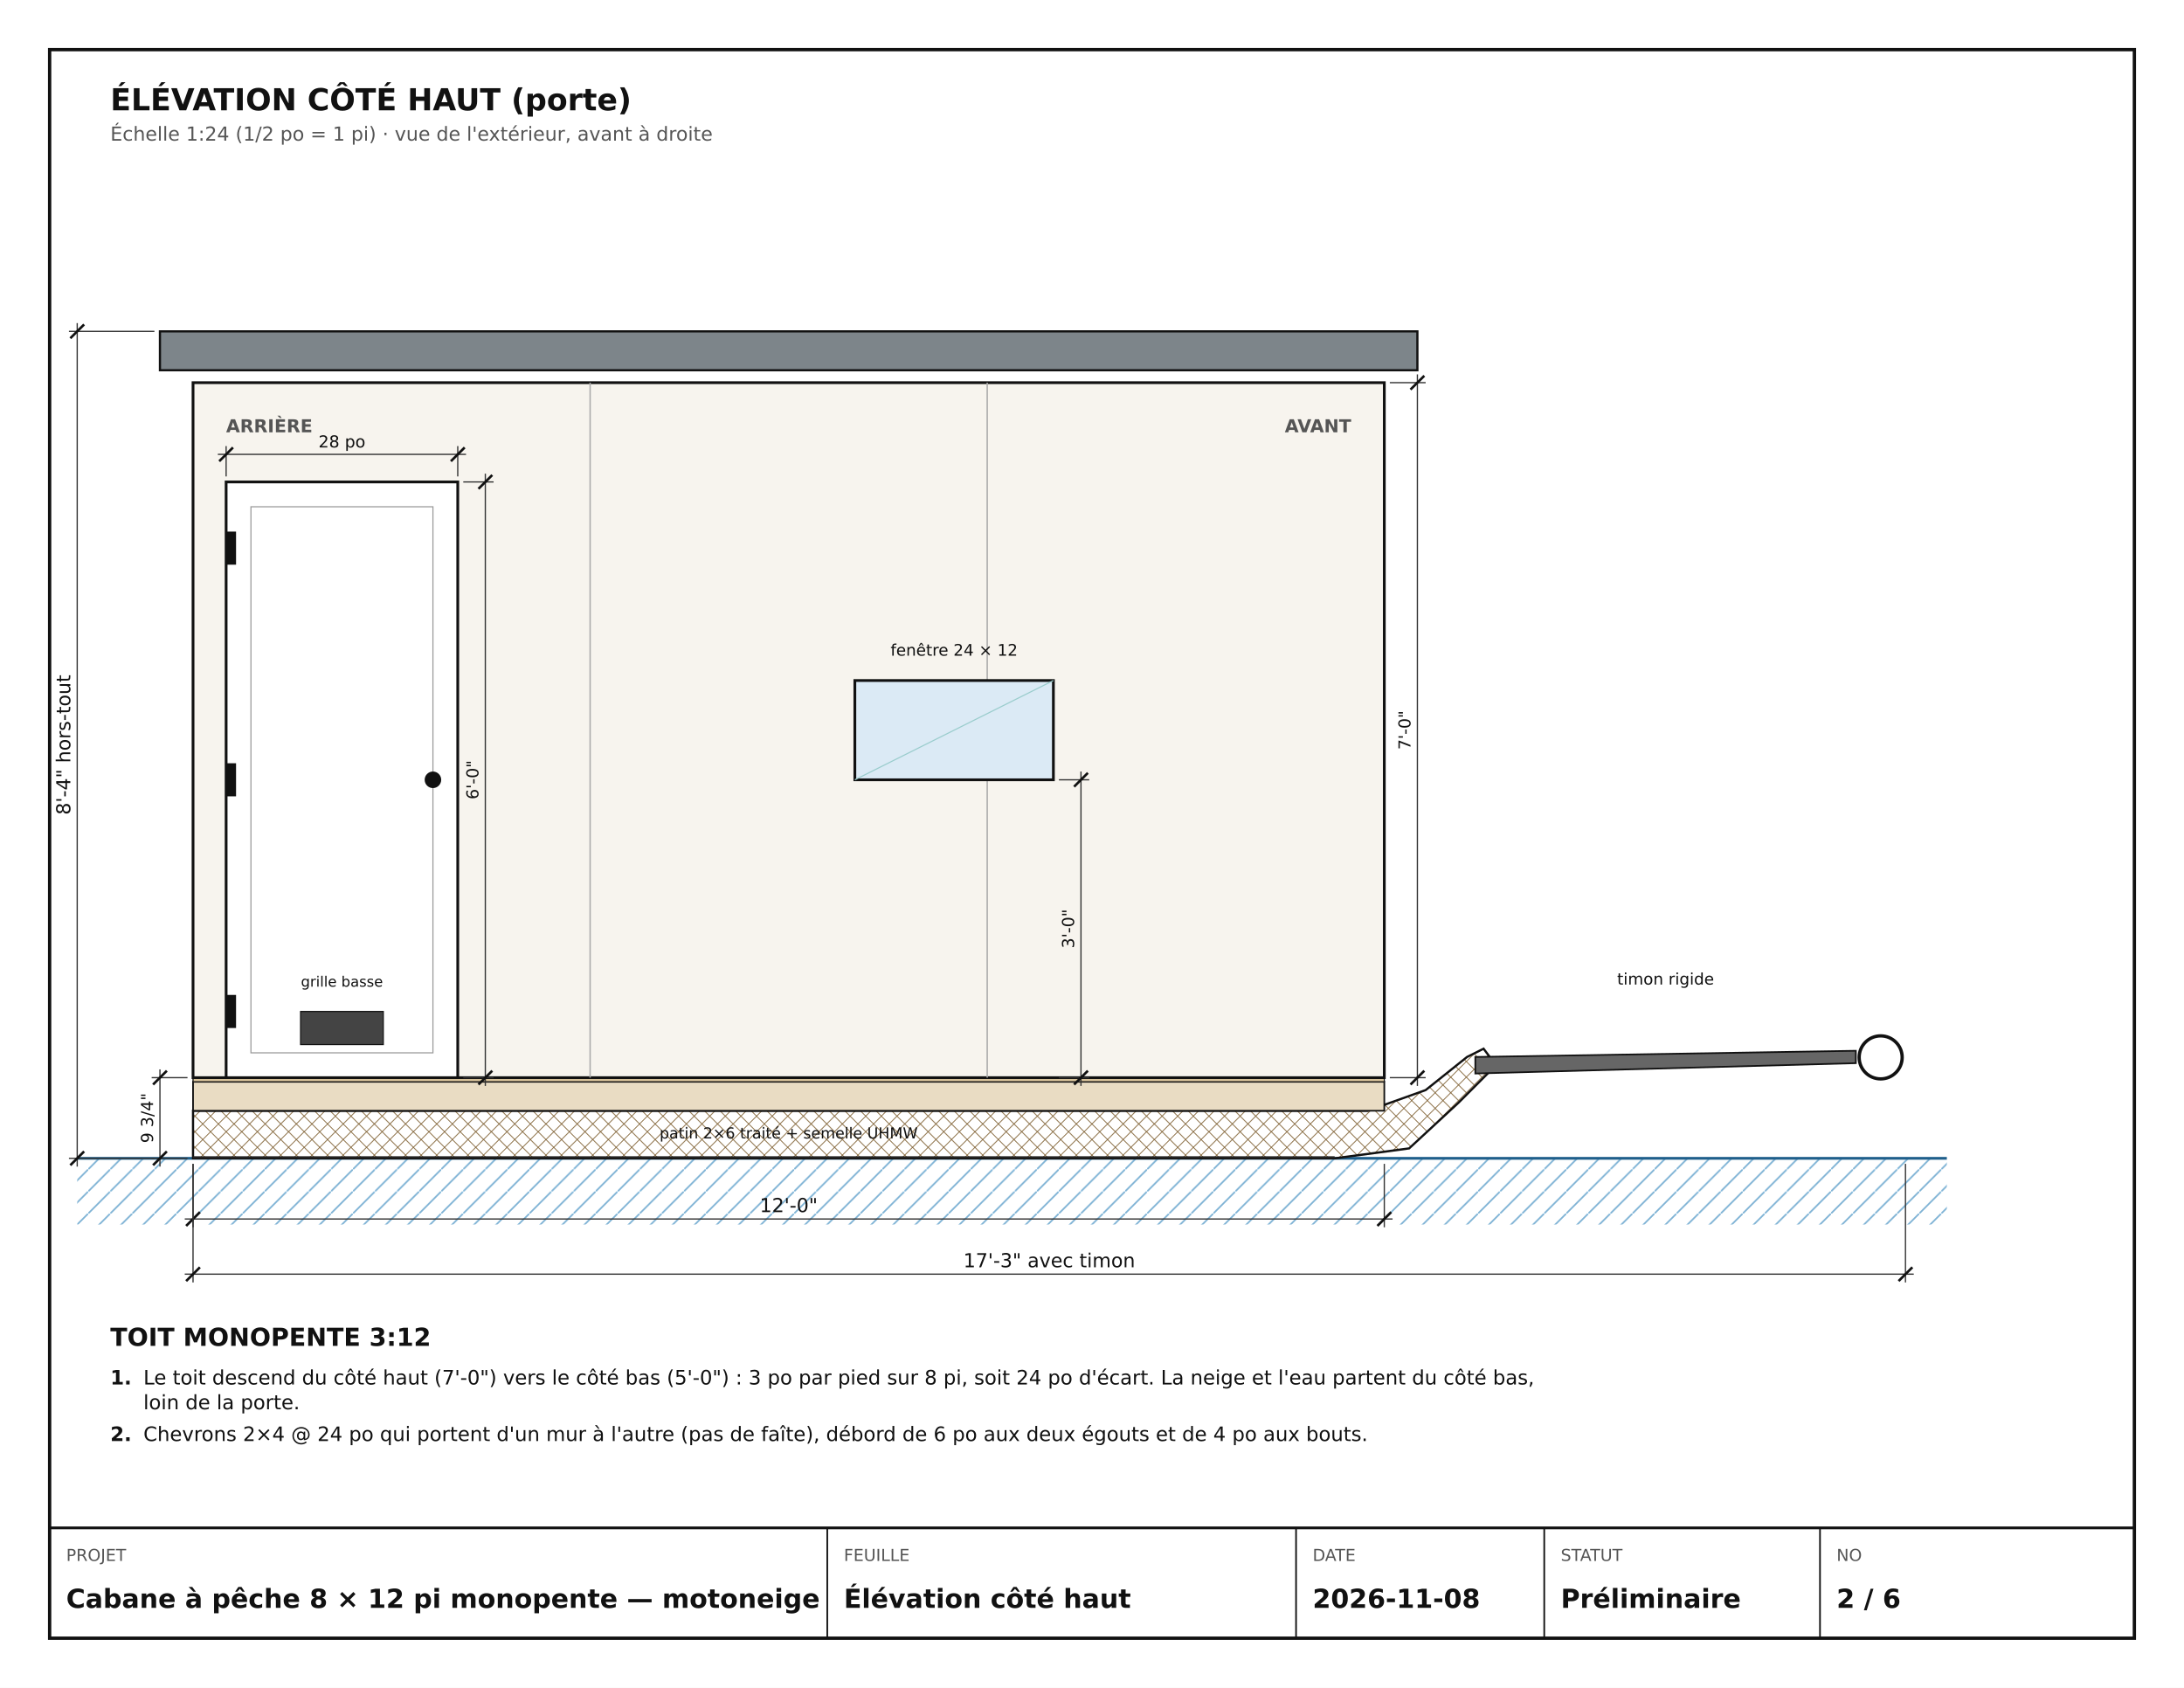
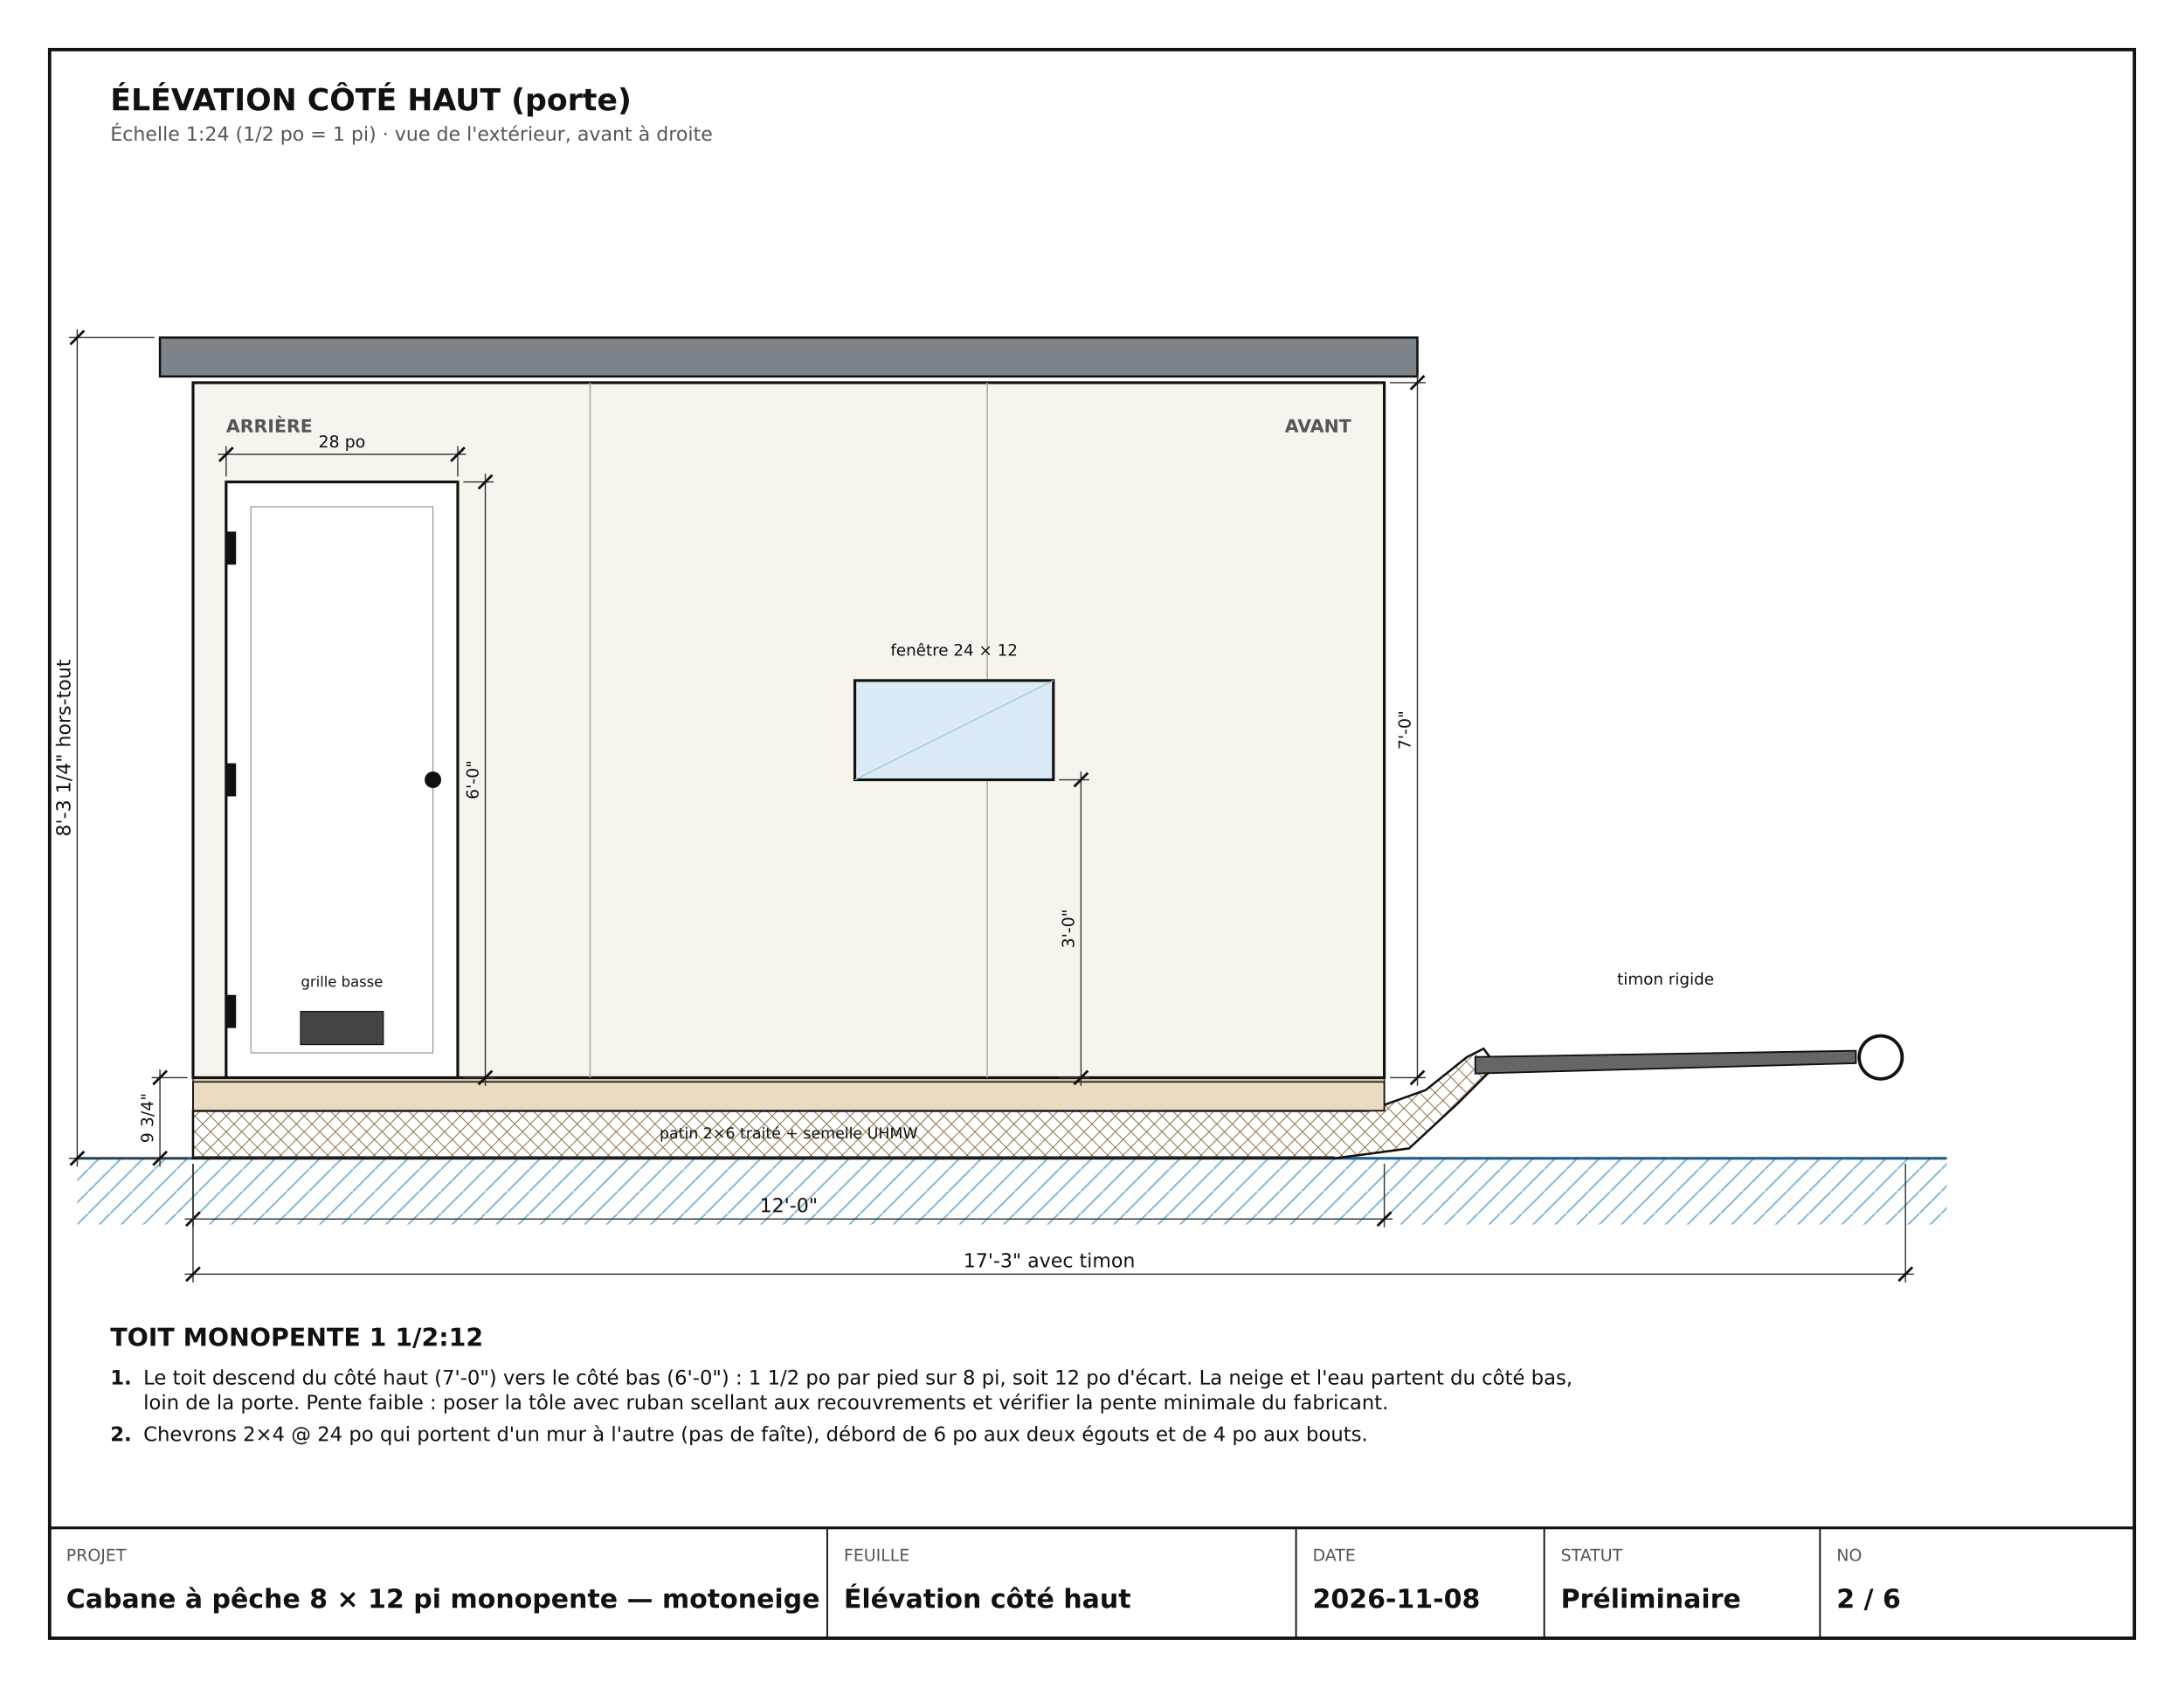
<svg xmlns="http://www.w3.org/2000/svg" width="792" height="612" viewBox="0 0 792 612" font-family="DejaVu Sans, Arial, sans-serif">
  <rect width="792" height="612" fill="#fff" />
  <defs>
    <pattern id="hach" width="5" height="5" patternUnits="userSpaceOnUse" patternTransform="rotate(45)">
      <line x1="0" y1="0" x2="0" y2="5" stroke="#555" stroke-width="0.6" />
    </pattern>
    <pattern id="bois" width="4" height="4" patternUnits="userSpaceOnUse" patternTransform="rotate(45)">
      <line x1="0" y1="0" x2="0" y2="4" stroke="#7a5a2a" stroke-width="0.5" />
      <line x1="0" y1="0" x2="4" y2="0" stroke="#7a5a2a" stroke-width="0.5" />
    </pattern>
    <pattern id="glace" width="8" height="8" patternUnits="userSpaceOnUse">
      <line x1="0" y1="8" x2="8" y2="0" stroke="#7fb3d5" stroke-width="0.6" />
    </pattern>
    <pattern id="isol" width="6" height="6" patternUnits="userSpaceOnUse">
      <circle cx="3" cy="3" r="1.1" fill="none" stroke="#c0392b" stroke-width="0.4" />
    </pattern>
  </defs>
  <rect x="18" y="18" width="756" height="576" fill="none" stroke="#111" stroke-width="1.2" />
  <line x1="18" y1="554" x2="774" y2="554" stroke="#111" stroke-width="1" />
  <line x1="300" y1="554" x2="300" y2="594" stroke="#111" stroke-width="0.6" />
  <line x1="470" y1="554" x2="470" y2="594" stroke="#111" stroke-width="0.6" />
  <line x1="560" y1="554" x2="560" y2="594" stroke="#111" stroke-width="0.6" />
  <line x1="660" y1="554" x2="660" y2="594" stroke="#111" stroke-width="0.6" />
  <text x="24" y="566" font-size="6" fill="#555">PROJET</text>
  <text x="24" y="583" font-size="9.5" font-weight="bold" fill="#111">Cabane à pêche 8 × 12 pi monopente — motoneige</text>
  <text x="306" y="566" font-size="6" fill="#555">FEUILLE</text>
  <text x="306" y="583" font-size="9.5" font-weight="bold" fill="#111">Élévation côté haut</text>
  <text x="476" y="566" font-size="6" fill="#555">DATE</text>
  <text x="476" y="583" font-size="9.5" font-weight="bold" fill="#111">2026-11-08</text>
  <text x="566" y="566" font-size="6" fill="#555">STATUT</text>
  <text x="566" y="583" font-size="9.5" font-weight="bold" fill="#111">Préliminaire</text>
  <text x="666" y="566" font-size="6" fill="#555">NO</text>
  <text x="666" y="583" font-size="9.5" font-weight="bold" fill="#111">2 / 6</text>
  <text x="40.00" y="40.00" font-size="11" text-anchor="start" font-weight="bold" fill="#111">ÉLÉVATION CÔTÉ HAUT (porte)</text>
  <text x="40.00" y="51.00" font-size="7" text-anchor="start" font-weight="normal" fill="#555">Échelle 1:24 (1/2 po = 1 pi) · vue de l'extérieur, avant à droite</text>
  <polygon points="28.00,444.00 706.00,444.00 706.00,420.00 28.00,420.00" fill="url(#glace)" stroke="none" stroke-width="0.8" />
  <line x1="28.00" y1="420.00" x2="706.00" y2="420.00" stroke="#1f5f8b" stroke-width="1" />
  <polygon points="70.00,420.00 70.00,402.75 496.00,402.75 517.00,395.25 532.00,383.25 538.00,380.25 542.50,386.25 529.00,399.75 511.00,416.40 484.00,420.00" fill="url(#bois)" stroke="#111" stroke-width="0.8" />
  <polygon points="70.00,420.00 484.00,420.00 484.00,419.25 70.00,419.25" fill="#222" stroke="none" stroke-width="0.8" />
  <polygon points="535.00,383.25 673.00,381.00 673.00,385.50 535.00,389.25" fill="#666" stroke="#111" stroke-width="0.6" />
  <circle cx="682.00" cy="383.40" r="7.80" fill="none" stroke="#111" stroke-width="1.2" />
  <polygon points="70.00,402.75 502.00,402.75 502.00,392.25 70.00,392.25" fill="#e9dcc3" stroke="#111" stroke-width="0.6" />
  <polygon points="70.00,392.25 502.00,392.25 502.00,390.75 70.00,390.75" fill="#d8c39a" stroke="#111" stroke-width="0.4" />
  <polygon points="70.00,390.75 502.00,390.75 502.00,138.75 70.00,138.75" fill="#f7f4ee" stroke="#111" stroke-width="1" />
  <line x1="214.00" y1="390.75" x2="214.00" y2="138.75" stroke="#aaa" stroke-width="0.5" />
  <line x1="358.00" y1="390.75" x2="358.00" y2="138.75" stroke="#aaa" stroke-width="0.5" />
  <polygon points="82.00,390.75 166.00,390.75 166.00,174.75 82.00,174.75" fill="#fff" stroke="#111" stroke-width="1" />
  <polygon points="91.00,381.75 157.00,381.75 157.00,183.75 91.00,183.75" fill="none" stroke="#999" stroke-width="0.4" />
  <polygon points="109.00,378.75 139.00,378.75 139.00,366.75 109.00,366.75" fill="#444" stroke="#111" stroke-width="0.4" />
  <circle cx="157.00" cy="282.75" r="2.70" fill="#111" stroke="#111" stroke-width="0.6" />
  <polygon points="82.00,372.75 85.60,372.75 85.60,360.75 82.00,360.75" fill="#111" stroke="none" stroke-width="0.8" />
  <polygon points="82.00,288.75 85.60,288.75 85.60,276.75 82.00,276.75" fill="#111" stroke="none" stroke-width="0.8" />
  <polygon points="82.00,204.75 85.60,204.75 85.60,192.75 82.00,192.75" fill="#111" stroke="none" stroke-width="0.8" />
  <polygon points="310.00,282.75 382.00,282.75 382.00,246.75 310.00,246.75" fill="#dbeaf5" stroke="#111" stroke-width="1" />
  <line x1="310.00" y1="282.75" x2="382.00" y2="246.75" stroke="#9cc" stroke-width="0.4" />
-   <polygon points="58.00,134.25 514.00,134.25 514.00,120.15 58.00,120.15" fill="#7d858a" stroke="#111" stroke-width="0.8" />
+   <polygon points="58.00,136.50 514.00,136.50 514.00,122.40 58.00,122.40" fill="#7d858a" stroke="#111" stroke-width="0.8" />
  <text x="490.00" y="156.75" font-size="6.5" text-anchor="end" font-weight="bold" fill="#555">AVANT</text>
  <text x="82.00" y="156.75" font-size="6.5" text-anchor="start" font-weight="bold" fill="#555">ARRIÈRE</text>
  <text x="346.00" y="237.75" font-size="5.8" text-anchor="middle" font-weight="normal" fill="#111">fenêtre 24 × 12</text>
  <text x="124.00" y="357.75" font-size="5.2" text-anchor="middle" font-weight="normal" fill="#111">grille basse</text>
  <text x="286.00" y="412.80" font-size="5.5" text-anchor="middle" font-weight="normal" fill="#111">patin 2×6 traité + semelle UHMW</text>
  <text x="604.00" y="357.00" font-size="5.8" text-anchor="middle" font-weight="normal" fill="#111">timon rigide</text>
  <line x1="70.00" y1="422.00" x2="70.00" y2="445.00" stroke="#333" stroke-width="0.45" />
  <line x1="502.00" y1="422.00" x2="502.00" y2="445.00" stroke="#333" stroke-width="0.45" />
  <line x1="67.00" y1="442.00" x2="505.00" y2="442.00" stroke="#333" stroke-width="0.45" />
  <line x1="67.50" y1="444.50" x2="72.50" y2="439.50" stroke="#111" stroke-width="0.9" />
  <line x1="499.50" y1="444.50" x2="504.50" y2="439.50" stroke="#111" stroke-width="0.9" />
  <text x="286.00" y="439.50" font-size="7" text-anchor="middle" font-weight="normal" fill="#111">12'-0"</text>
  <line x1="70.00" y1="422.00" x2="70.00" y2="465.00" stroke="#333" stroke-width="0.45" />
  <line x1="691.00" y1="422.00" x2="691.00" y2="465.00" stroke="#333" stroke-width="0.45" />
  <line x1="67.00" y1="462.00" x2="694.00" y2="462.00" stroke="#333" stroke-width="0.45" />
  <line x1="67.50" y1="464.50" x2="72.50" y2="459.50" stroke="#111" stroke-width="0.9" />
  <line x1="688.50" y1="464.50" x2="693.50" y2="459.50" stroke="#111" stroke-width="0.9" />
  <text x="380.50" y="459.50" font-size="7" text-anchor="middle" font-weight="normal" fill="#111">17'-3" avec timon</text>
  <line x1="56.00" y1="420.00" x2="25.00" y2="420.00" stroke="#333" stroke-width="0.45" />
-   <line x1="56.00" y1="120.15" x2="25.00" y2="120.15" stroke="#333" stroke-width="0.45" />
-   <line x1="28.00" y1="117.15" x2="28.00" y2="423.00" stroke="#333" stroke-width="0.45" />
+   <line x1="56.00" y1="122.40" x2="25.00" y2="122.40" stroke="#333" stroke-width="0.45" />
+   <line x1="28.00" y1="119.40" x2="28.00" y2="423.00" stroke="#333" stroke-width="0.45" />
  <line x1="25.50" y1="422.50" x2="30.50" y2="417.50" stroke="#111" stroke-width="0.9" />
-   <line x1="25.50" y1="122.65" x2="30.50" y2="117.65" stroke="#111" stroke-width="0.9" />
-   <text x="25.50" y="270.07" font-size="7" text-anchor="middle" font-weight="normal" fill="#111" transform="rotate(-90 25.50 270.07)">8'-4" hors-tout</text>
+   <line x1="25.50" y1="124.90" x2="30.50" y2="119.90" stroke="#111" stroke-width="0.9" />
+   <text x="25.50" y="271.20" font-size="7" text-anchor="middle" font-weight="normal" fill="#111" transform="rotate(-90 25.50 271.20)">8'-3 1/4" hors-tout</text>
  <line x1="68.00" y1="420.00" x2="55.00" y2="420.00" stroke="#333" stroke-width="0.45" />
  <line x1="68.00" y1="390.75" x2="55.00" y2="390.75" stroke="#333" stroke-width="0.45" />
  <line x1="58.00" y1="387.75" x2="58.00" y2="423.00" stroke="#333" stroke-width="0.45" />
  <line x1="55.50" y1="422.50" x2="60.50" y2="417.50" stroke="#111" stroke-width="0.9" />
  <line x1="55.50" y1="393.25" x2="60.50" y2="388.25" stroke="#111" stroke-width="0.9" />
  <text x="55.50" y="405.38" font-size="6" text-anchor="middle" font-weight="normal" fill="#111" transform="rotate(-90 55.50 405.38)">9 3/4"</text>
  <line x1="504.00" y1="390.75" x2="517.00" y2="390.75" stroke="#333" stroke-width="0.45" />
  <line x1="504.00" y1="138.75" x2="517.00" y2="138.75" stroke="#333" stroke-width="0.45" />
  <line x1="514.00" y1="135.75" x2="514.00" y2="393.75" stroke="#333" stroke-width="0.45" />
  <line x1="511.50" y1="393.25" x2="516.50" y2="388.25" stroke="#111" stroke-width="0.9" />
  <line x1="511.50" y1="141.25" x2="516.50" y2="136.25" stroke="#111" stroke-width="0.9" />
  <text x="511.50" y="264.75" font-size="6" text-anchor="middle" font-weight="normal" fill="#111" transform="rotate(-90 511.50 264.75)">7'-0"</text>
  <line x1="82.00" y1="172.75" x2="82.00" y2="161.75" stroke="#333" stroke-width="0.45" />
  <line x1="166.00" y1="172.75" x2="166.00" y2="161.75" stroke="#333" stroke-width="0.45" />
  <line x1="79.00" y1="164.75" x2="169.00" y2="164.75" stroke="#333" stroke-width="0.45" />
  <line x1="79.50" y1="167.25" x2="84.50" y2="162.25" stroke="#111" stroke-width="0.9" />
  <line x1="163.50" y1="167.25" x2="168.50" y2="162.25" stroke="#111" stroke-width="0.9" />
  <text x="124.00" y="162.25" font-size="6" text-anchor="middle" font-weight="normal" fill="#111">28 po</text>
  <line x1="168.00" y1="390.75" x2="179.00" y2="390.75" stroke="#333" stroke-width="0.45" />
  <line x1="168.00" y1="174.75" x2="179.00" y2="174.75" stroke="#333" stroke-width="0.45" />
  <line x1="176.00" y1="171.75" x2="176.00" y2="393.75" stroke="#333" stroke-width="0.45" />
  <line x1="173.50" y1="393.25" x2="178.50" y2="388.25" stroke="#111" stroke-width="0.9" />
  <line x1="173.50" y1="177.25" x2="178.50" y2="172.25" stroke="#111" stroke-width="0.9" />
  <text x="173.50" y="282.75" font-size="6" text-anchor="middle" font-weight="normal" fill="#111" transform="rotate(-90 173.50 282.75)">6'-0"</text>
  <line x1="384.00" y1="390.75" x2="395.00" y2="390.75" stroke="#333" stroke-width="0.45" />
  <line x1="384.00" y1="282.75" x2="395.00" y2="282.75" stroke="#333" stroke-width="0.45" />
  <line x1="392.00" y1="279.75" x2="392.00" y2="393.75" stroke="#333" stroke-width="0.45" />
  <line x1="389.50" y1="393.25" x2="394.50" y2="388.25" stroke="#111" stroke-width="0.9" />
  <line x1="389.50" y1="285.25" x2="394.50" y2="280.25" stroke="#111" stroke-width="0.9" />
  <text x="389.50" y="336.75" font-size="6" text-anchor="middle" font-weight="normal" fill="#111" transform="rotate(-90 389.50 336.75)">3'-0"</text>
-   <text x="40.00" y="488.00" font-size="9" text-anchor="start" font-weight="bold" fill="#111">TOIT MONOPENTE 3:12</text>
+   <text x="40.00" y="488.00" font-size="9" text-anchor="start" font-weight="bold" fill="#111">TOIT MONOPENTE 1 1/2:12</text>
  <text x="40.00" y="502.00" font-size="7.2" text-anchor="start" font-weight="bold" fill="#111">1.</text>
-   <text x="52.00" y="502.00" font-size="7.2" text-anchor="start" font-weight="normal" fill="#111">Le toit descend du côté haut (7'-0") vers le côté bas (5'-0") : 3 po par pied sur 8 pi, soit 24 po d'écart. La neige et l'eau partent du côté bas,</text>
-   <text x="52.00" y="511.00" font-size="7.2" text-anchor="start" font-weight="normal" fill="#111">loin de la porte.</text>
+   <text x="52.00" y="502.00" font-size="7.2" text-anchor="start" font-weight="normal" fill="#111">Le toit descend du côté haut (7'-0") vers le côté bas (6'-0") : 1 1/2 po par pied sur 8 pi, soit 12 po d'écart. La neige et l'eau partent du côté bas,</text>
+   <text x="52.00" y="511.00" font-size="7.2" text-anchor="start" font-weight="normal" fill="#111">loin de la porte. Pente faible : poser la tôle avec ruban scellant aux recouvrements et vérifier la pente minimale du fabricant.</text>
  <text x="40.00" y="522.50" font-size="7.2" text-anchor="start" font-weight="bold" fill="#111">2.</text>
  <text x="52.00" y="522.50" font-size="7.2" text-anchor="start" font-weight="normal" fill="#111">Chevrons 2×4 @ 24 po qui portent d'un mur à l'autre (pas de faîte), débord de 6 po aux deux égouts et de 4 po aux bouts.</text>
</svg>
